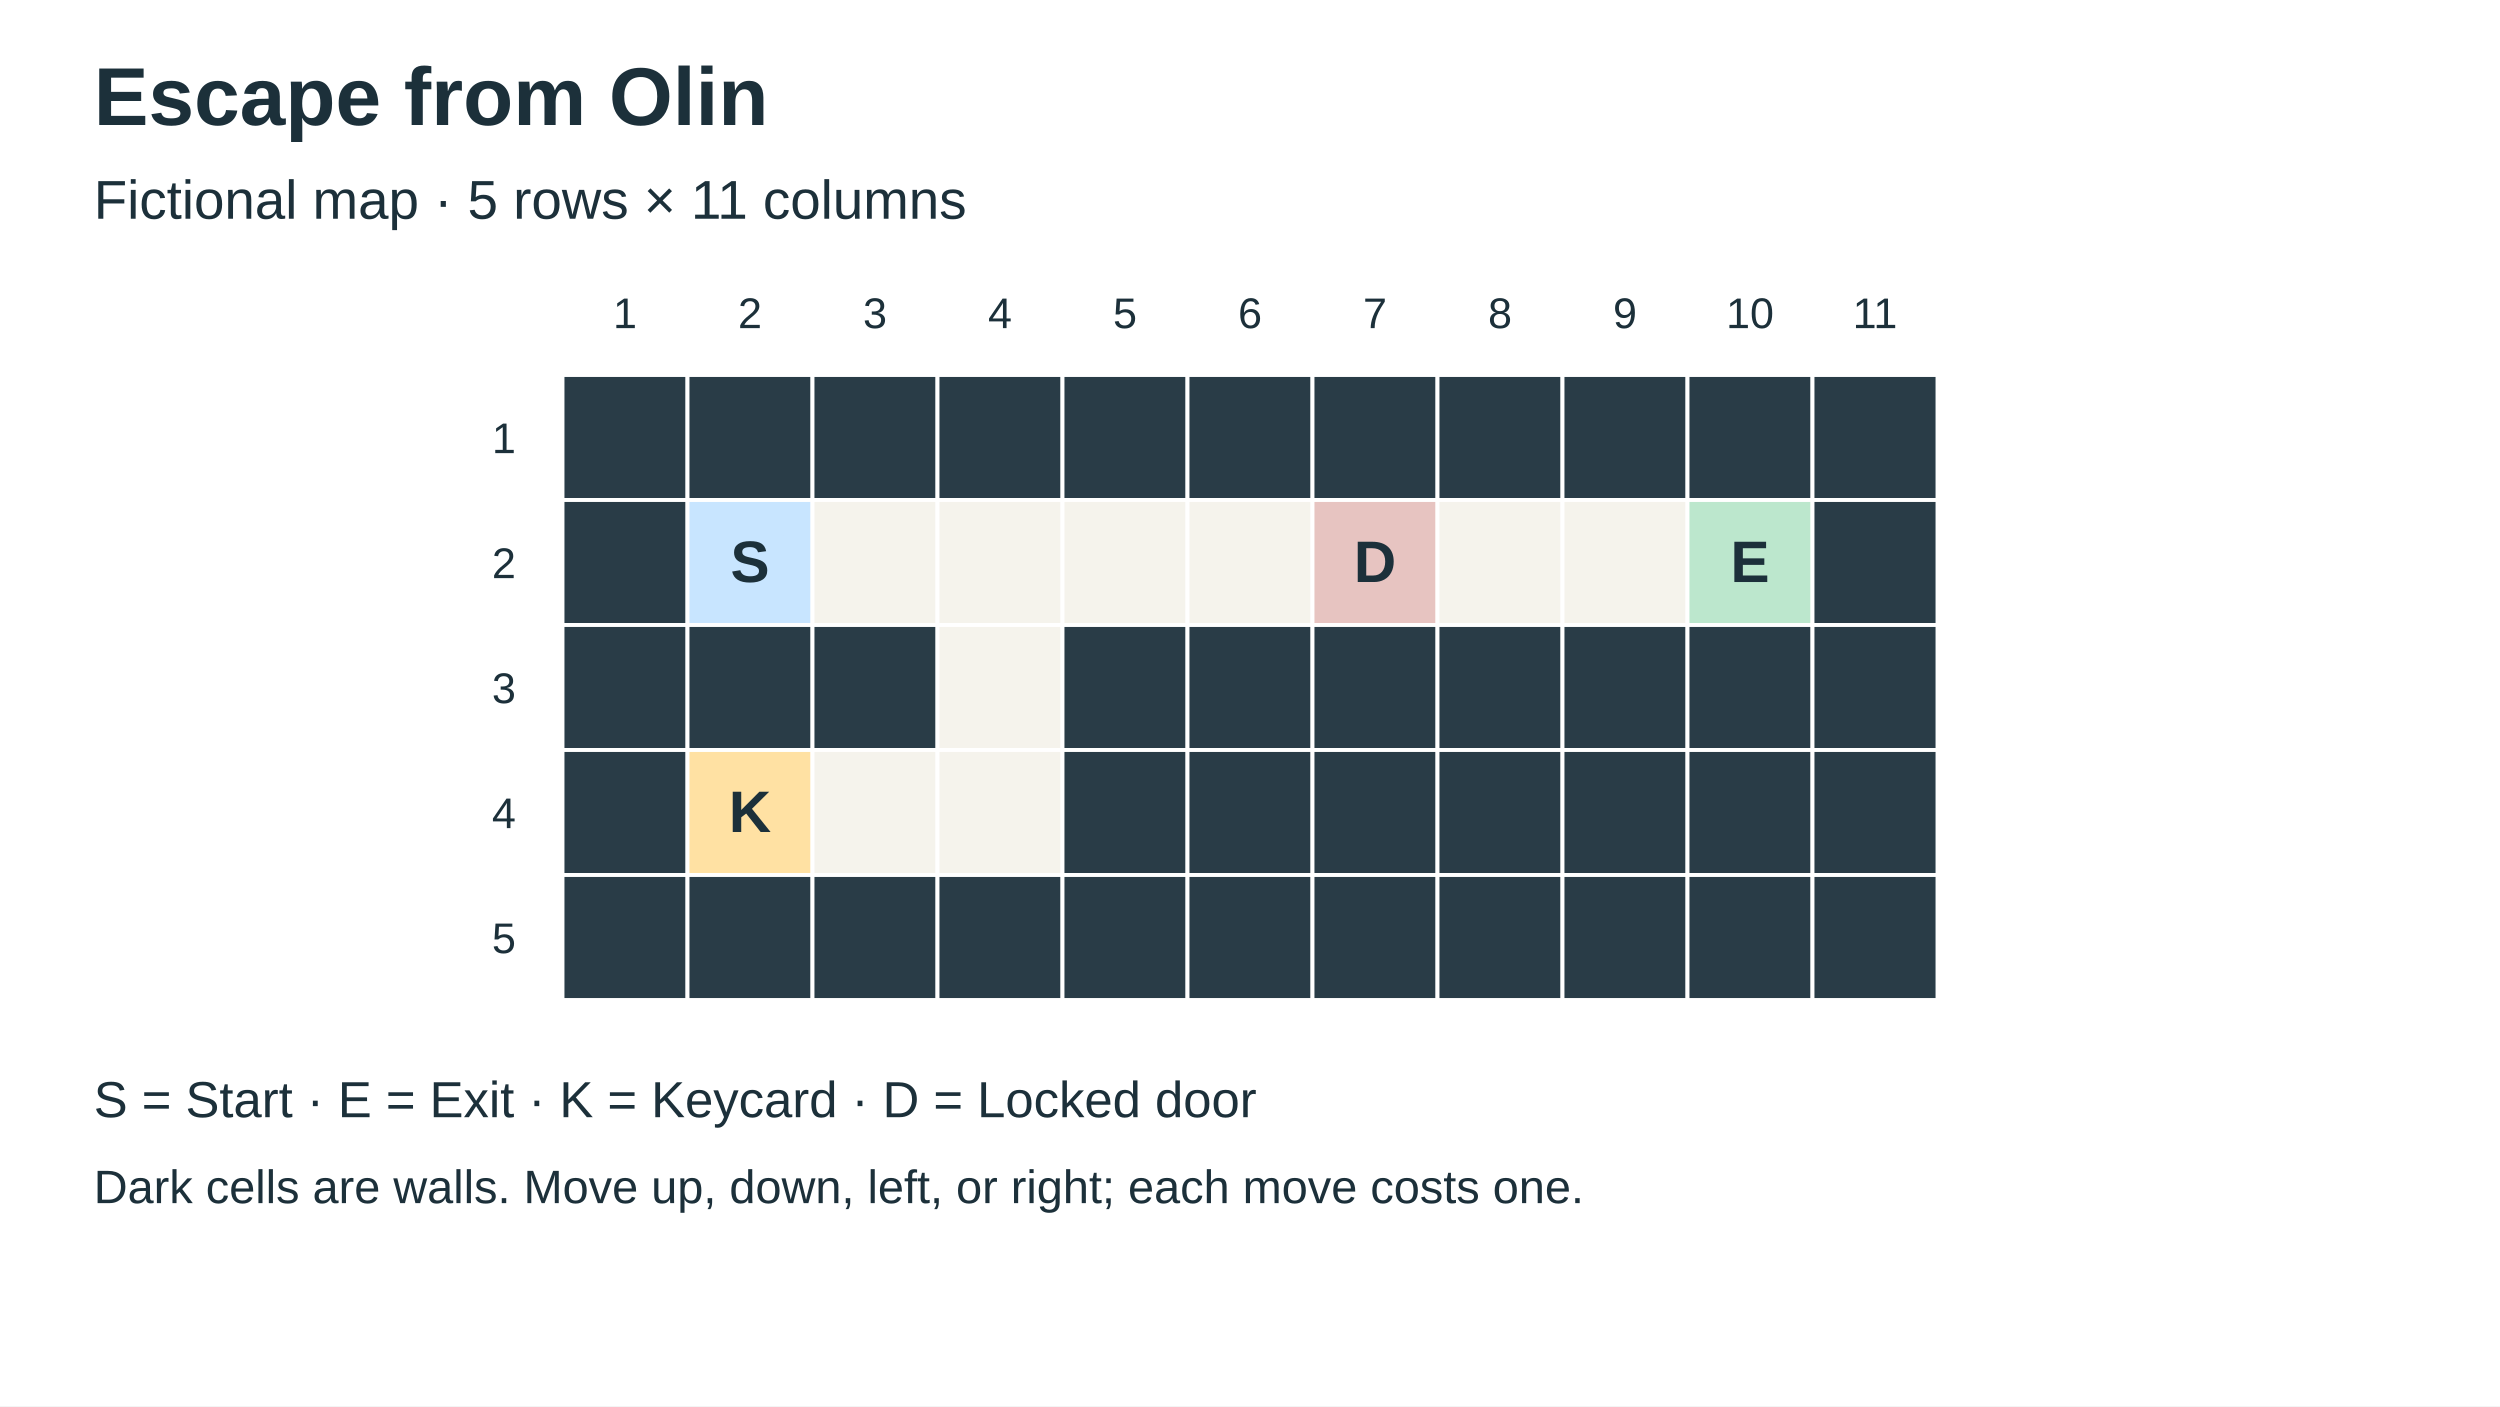
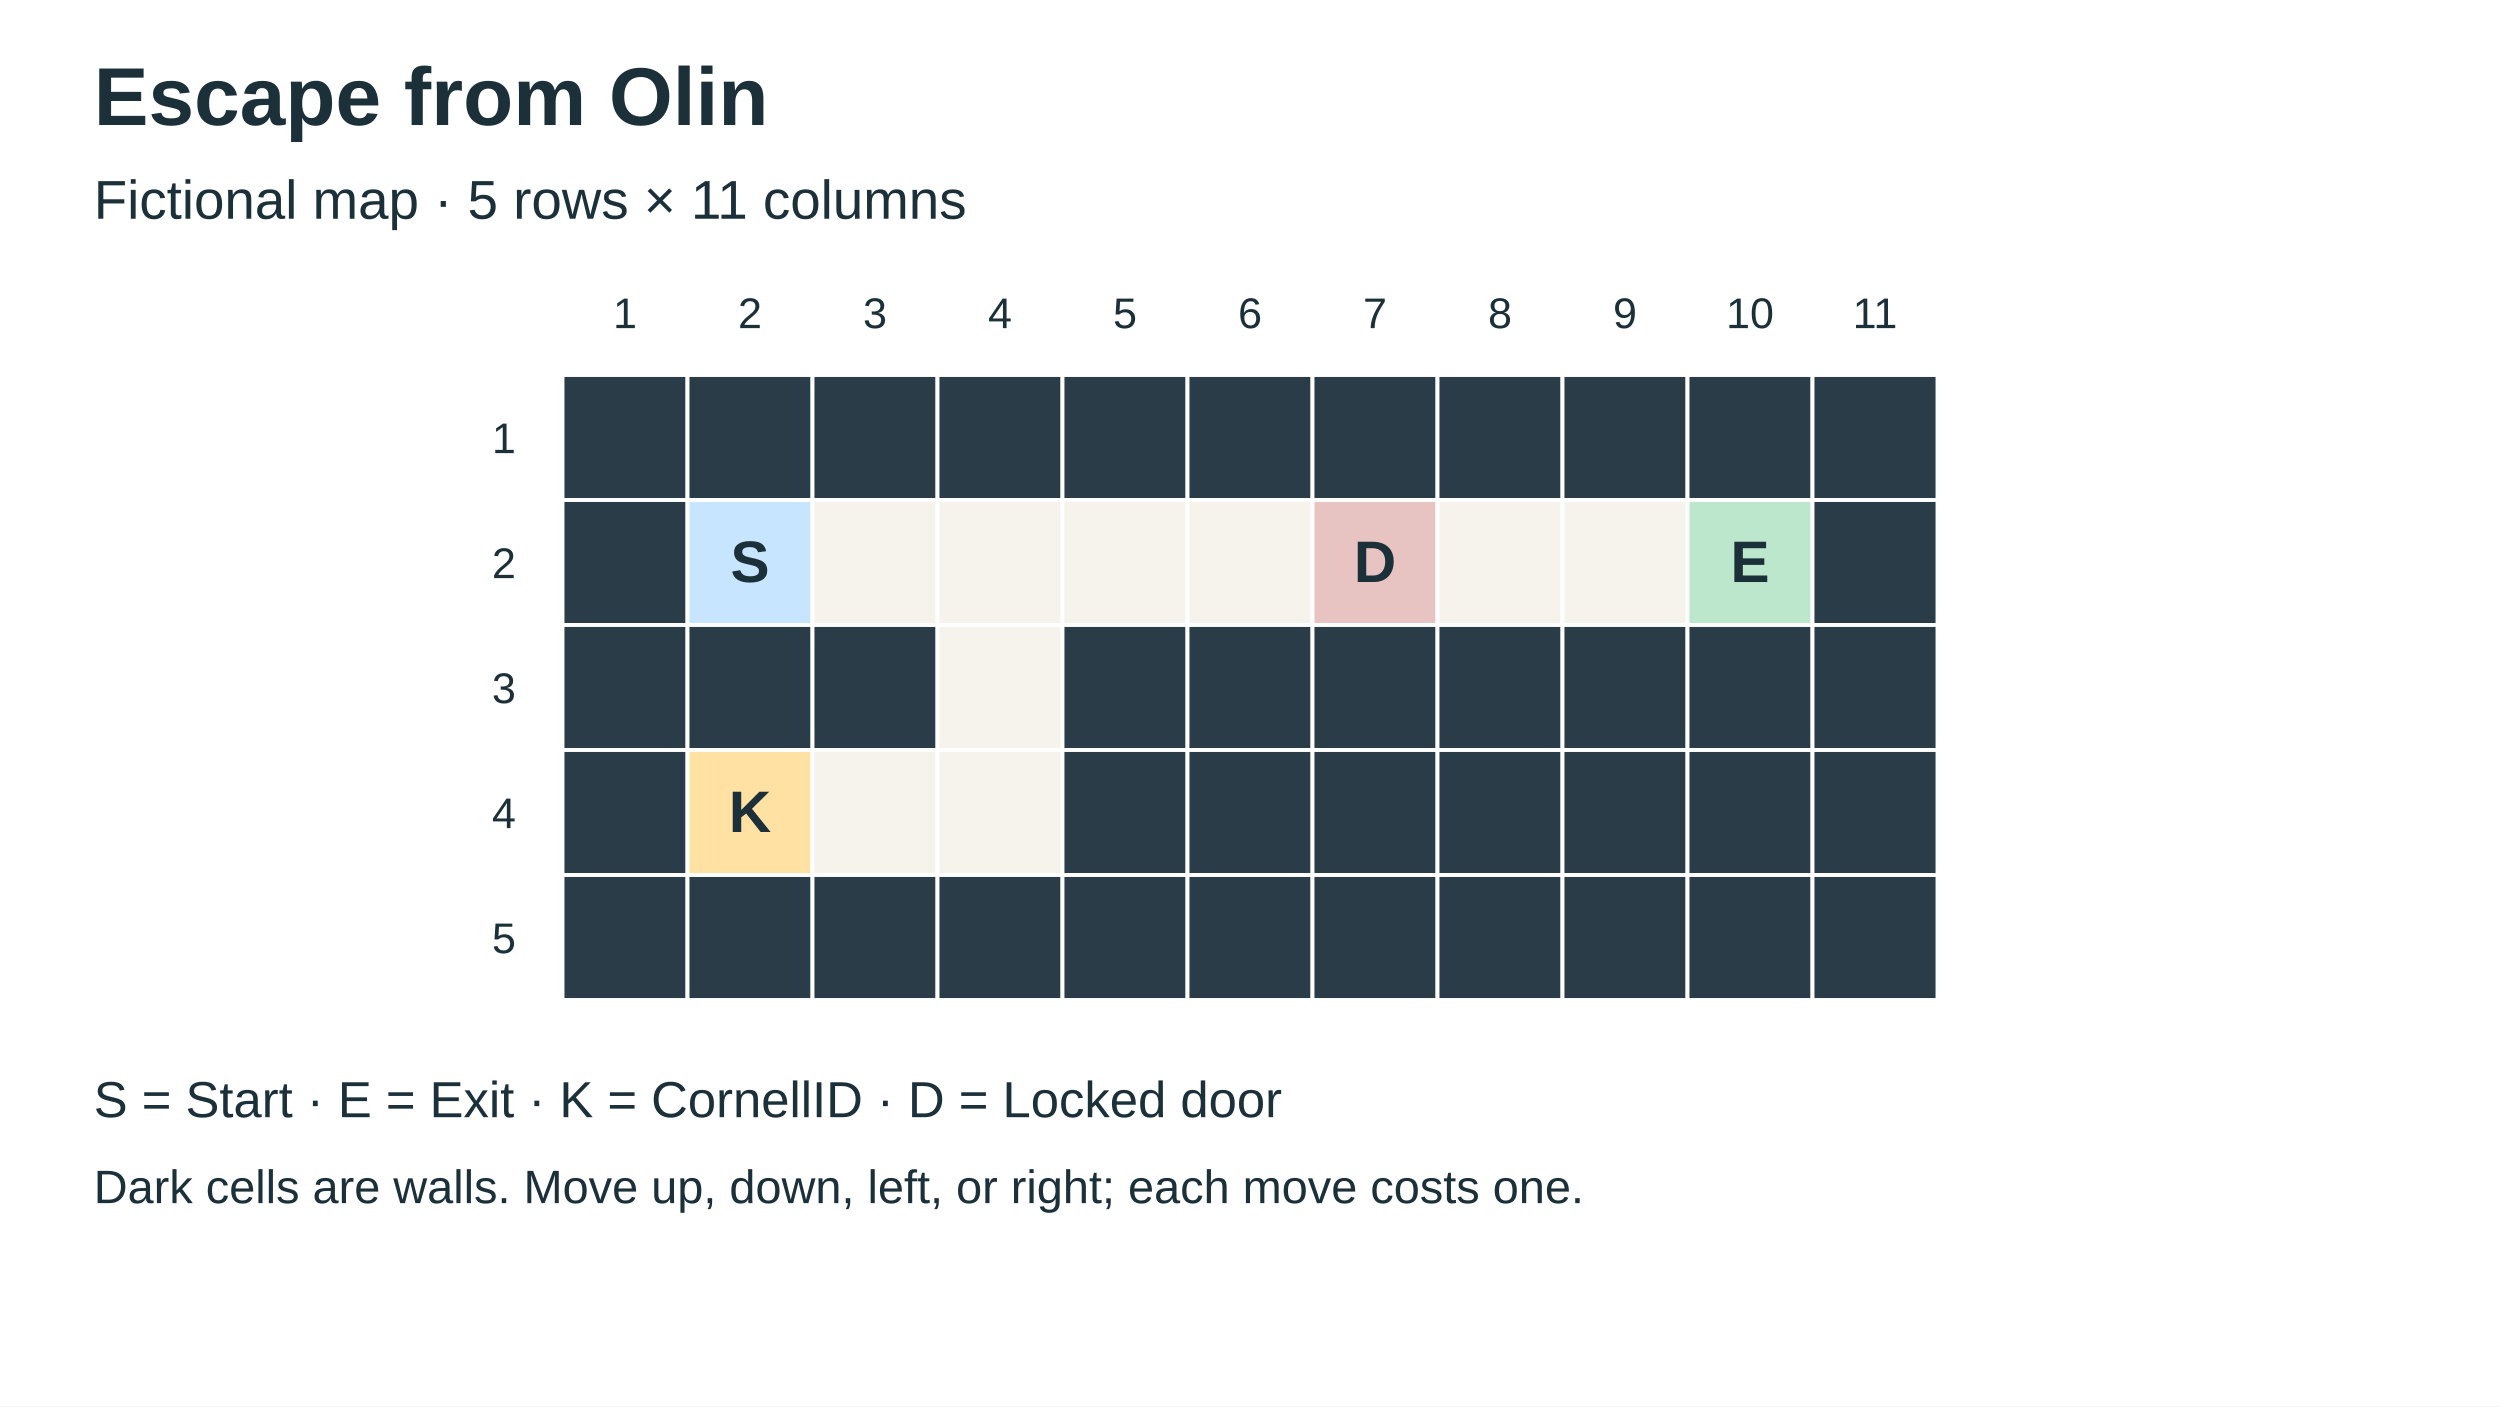
<svg xmlns="http://www.w3.org/2000/svg" width="640" height="360" viewBox="0 0 640 360" role="img" aria-labelledby="title description">
  <rect width="100%" height="100%" fill="#ffffff" />
  <g font-family="Arial, Helvetica, sans-serif" fill="#1c303a">
    <text x="24" y="32" font-size="21" font-weight="bold">Escape from Olin</text>
    <text x="24" y="56" font-size="14">Fictional map · 5 rows × 11 columns</text>
    <text x="160.0" y="84" text-anchor="middle" font-size="11">1</text>
    <text x="192.0" y="84" text-anchor="middle" font-size="11">2</text>
    <text x="224.0" y="84" text-anchor="middle" font-size="11">3</text>
    <text x="256.0" y="84" text-anchor="middle" font-size="11">4</text>
    <text x="288.0" y="84" text-anchor="middle" font-size="11">5</text>
    <text x="320.0" y="84" text-anchor="middle" font-size="11">6</text>
    <text x="352.0" y="84" text-anchor="middle" font-size="11">7</text>
    <text x="384.0" y="84" text-anchor="middle" font-size="11">8</text>
    <text x="416.0" y="84" text-anchor="middle" font-size="11">9</text>
    <text x="448.0" y="84" text-anchor="middle" font-size="11">10</text>
    <text x="480.0" y="84" text-anchor="middle" font-size="11">11</text>
    <text x="129" y="116.0" text-anchor="middle" font-size="11">1</text>
    <rect x="144" y="96" width="32" height="32" fill="#293c47" stroke="#ffffff" stroke-width="1" />
    <rect x="176" y="96" width="32" height="32" fill="#293c47" stroke="#ffffff" stroke-width="1" />
    <rect x="208" y="96" width="32" height="32" fill="#293c47" stroke="#ffffff" stroke-width="1" />
    <rect x="240" y="96" width="32" height="32" fill="#293c47" stroke="#ffffff" stroke-width="1" />
    <rect x="272" y="96" width="32" height="32" fill="#293c47" stroke="#ffffff" stroke-width="1" />
    <rect x="304" y="96" width="32" height="32" fill="#293c47" stroke="#ffffff" stroke-width="1" />
    <rect x="336" y="96" width="32" height="32" fill="#293c47" stroke="#ffffff" stroke-width="1" />
    <rect x="368" y="96" width="32" height="32" fill="#293c47" stroke="#ffffff" stroke-width="1" />
    <rect x="400" y="96" width="32" height="32" fill="#293c47" stroke="#ffffff" stroke-width="1" />
    <rect x="432" y="96" width="32" height="32" fill="#293c47" stroke="#ffffff" stroke-width="1" />
    <rect x="464" y="96" width="32" height="32" fill="#293c47" stroke="#ffffff" stroke-width="1" />
    <text x="129" y="148.0" text-anchor="middle" font-size="11">2</text>
    <rect x="144" y="128" width="32" height="32" fill="#293c47" stroke="#ffffff" stroke-width="1" />
    <rect x="176" y="128" width="32" height="32" fill="#c8e5ff" stroke="#ffffff" stroke-width="1" />
    <rect x="208" y="128" width="32" height="32" fill="#f5f3ec" stroke="#ffffff" stroke-width="1" />
    <rect x="240" y="128" width="32" height="32" fill="#f5f3ec" stroke="#ffffff" stroke-width="1" />
    <rect x="272" y="128" width="32" height="32" fill="#f5f3ec" stroke="#ffffff" stroke-width="1" />
    <rect x="304" y="128" width="32" height="32" fill="#f5f3ec" stroke="#ffffff" stroke-width="1" />
    <rect x="336" y="128" width="32" height="32" fill="#e7c4c1" stroke="#ffffff" stroke-width="1" />
    <rect x="368" y="128" width="32" height="32" fill="#f5f3ec" stroke="#ffffff" stroke-width="1" />
    <rect x="400" y="128" width="32" height="32" fill="#f5f3ec" stroke="#ffffff" stroke-width="1" />
    <rect x="432" y="128" width="32" height="32" fill="#bce7cd" stroke="#ffffff" stroke-width="1" />
    <rect x="464" y="128" width="32" height="32" fill="#293c47" stroke="#ffffff" stroke-width="1" />
    <text x="129" y="180.0" text-anchor="middle" font-size="11">3</text>
    <rect x="144" y="160" width="32" height="32" fill="#293c47" stroke="#ffffff" stroke-width="1" />
    <rect x="176" y="160" width="32" height="32" fill="#293c47" stroke="#ffffff" stroke-width="1" />
    <rect x="208" y="160" width="32" height="32" fill="#293c47" stroke="#ffffff" stroke-width="1" />
    <rect x="240" y="160" width="32" height="32" fill="#f5f3ec" stroke="#ffffff" stroke-width="1" />
    <rect x="272" y="160" width="32" height="32" fill="#293c47" stroke="#ffffff" stroke-width="1" />
    <rect x="304" y="160" width="32" height="32" fill="#293c47" stroke="#ffffff" stroke-width="1" />
    <rect x="336" y="160" width="32" height="32" fill="#293c47" stroke="#ffffff" stroke-width="1" />
    <rect x="368" y="160" width="32" height="32" fill="#293c47" stroke="#ffffff" stroke-width="1" />
    <rect x="400" y="160" width="32" height="32" fill="#293c47" stroke="#ffffff" stroke-width="1" />
    <rect x="432" y="160" width="32" height="32" fill="#293c47" stroke="#ffffff" stroke-width="1" />
    <rect x="464" y="160" width="32" height="32" fill="#293c47" stroke="#ffffff" stroke-width="1" />
    <text x="129" y="212.0" text-anchor="middle" font-size="11">4</text>
    <rect x="144" y="192" width="32" height="32" fill="#293c47" stroke="#ffffff" stroke-width="1" />
    <rect x="176" y="192" width="32" height="32" fill="#ffe1a3" stroke="#ffffff" stroke-width="1" />
    <rect x="208" y="192" width="32" height="32" fill="#f5f3ec" stroke="#ffffff" stroke-width="1" />
    <rect x="240" y="192" width="32" height="32" fill="#f5f3ec" stroke="#ffffff" stroke-width="1" />
    <rect x="272" y="192" width="32" height="32" fill="#293c47" stroke="#ffffff" stroke-width="1" />
    <rect x="304" y="192" width="32" height="32" fill="#293c47" stroke="#ffffff" stroke-width="1" />
    <rect x="336" y="192" width="32" height="32" fill="#293c47" stroke="#ffffff" stroke-width="1" />
    <rect x="368" y="192" width="32" height="32" fill="#293c47" stroke="#ffffff" stroke-width="1" />
    <rect x="400" y="192" width="32" height="32" fill="#293c47" stroke="#ffffff" stroke-width="1" />
    <rect x="432" y="192" width="32" height="32" fill="#293c47" stroke="#ffffff" stroke-width="1" />
    <rect x="464" y="192" width="32" height="32" fill="#293c47" stroke="#ffffff" stroke-width="1" />
    <text x="129" y="244.0" text-anchor="middle" font-size="11">5</text>
    <rect x="144" y="224" width="32" height="32" fill="#293c47" stroke="#ffffff" stroke-width="1" />
    <rect x="176" y="224" width="32" height="32" fill="#293c47" stroke="#ffffff" stroke-width="1" />
    <rect x="208" y="224" width="32" height="32" fill="#293c47" stroke="#ffffff" stroke-width="1" />
    <rect x="240" y="224" width="32" height="32" fill="#293c47" stroke="#ffffff" stroke-width="1" />
    <rect x="272" y="224" width="32" height="32" fill="#293c47" stroke="#ffffff" stroke-width="1" />
    <rect x="304" y="224" width="32" height="32" fill="#293c47" stroke="#ffffff" stroke-width="1" />
    <rect x="336" y="224" width="32" height="32" fill="#293c47" stroke="#ffffff" stroke-width="1" />
    <rect x="368" y="224" width="32" height="32" fill="#293c47" stroke="#ffffff" stroke-width="1" />
    <rect x="400" y="224" width="32" height="32" fill="#293c47" stroke="#ffffff" stroke-width="1" />
    <rect x="432" y="224" width="32" height="32" fill="#293c47" stroke="#ffffff" stroke-width="1" />
    <rect x="464" y="224" width="32" height="32" fill="#293c47" stroke="#ffffff" stroke-width="1" />
    <circle cx="192.0" cy="144.0" r="11" fill="#c8e5ff" />
    <text x="192.0" y="149.0" text-anchor="middle" font-size="15" font-weight="bold">S</text>
    <circle cx="352.0" cy="144.0" r="11" fill="#e7c4c1" />
    <text x="352.0" y="149.0" text-anchor="middle" font-size="15" font-weight="bold">D</text>
    <circle cx="448.0" cy="144.0" r="11" fill="#bce7cd" />
    <text x="448.0" y="149.0" text-anchor="middle" font-size="15" font-weight="bold">E</text>
    <circle cx="192.0" cy="208.0" r="11" fill="#ffe1a3" />
    <text x="192.0" y="213.0" text-anchor="middle" font-size="15" font-weight="bold">K</text>
-     <text x="24" y="286" font-size="13">S = Start · E = Exit · K = Keycard · D = Locked door</text>
+     <text x="24" y="286" font-size="13">S = Start · E = Exit · K = CornellID · D = Locked door</text>
    <text x="24" y="308" font-size="12">Dark cells are walls. Move up, down, left, or right; each move costs one.</text>
  </g>
</svg>
